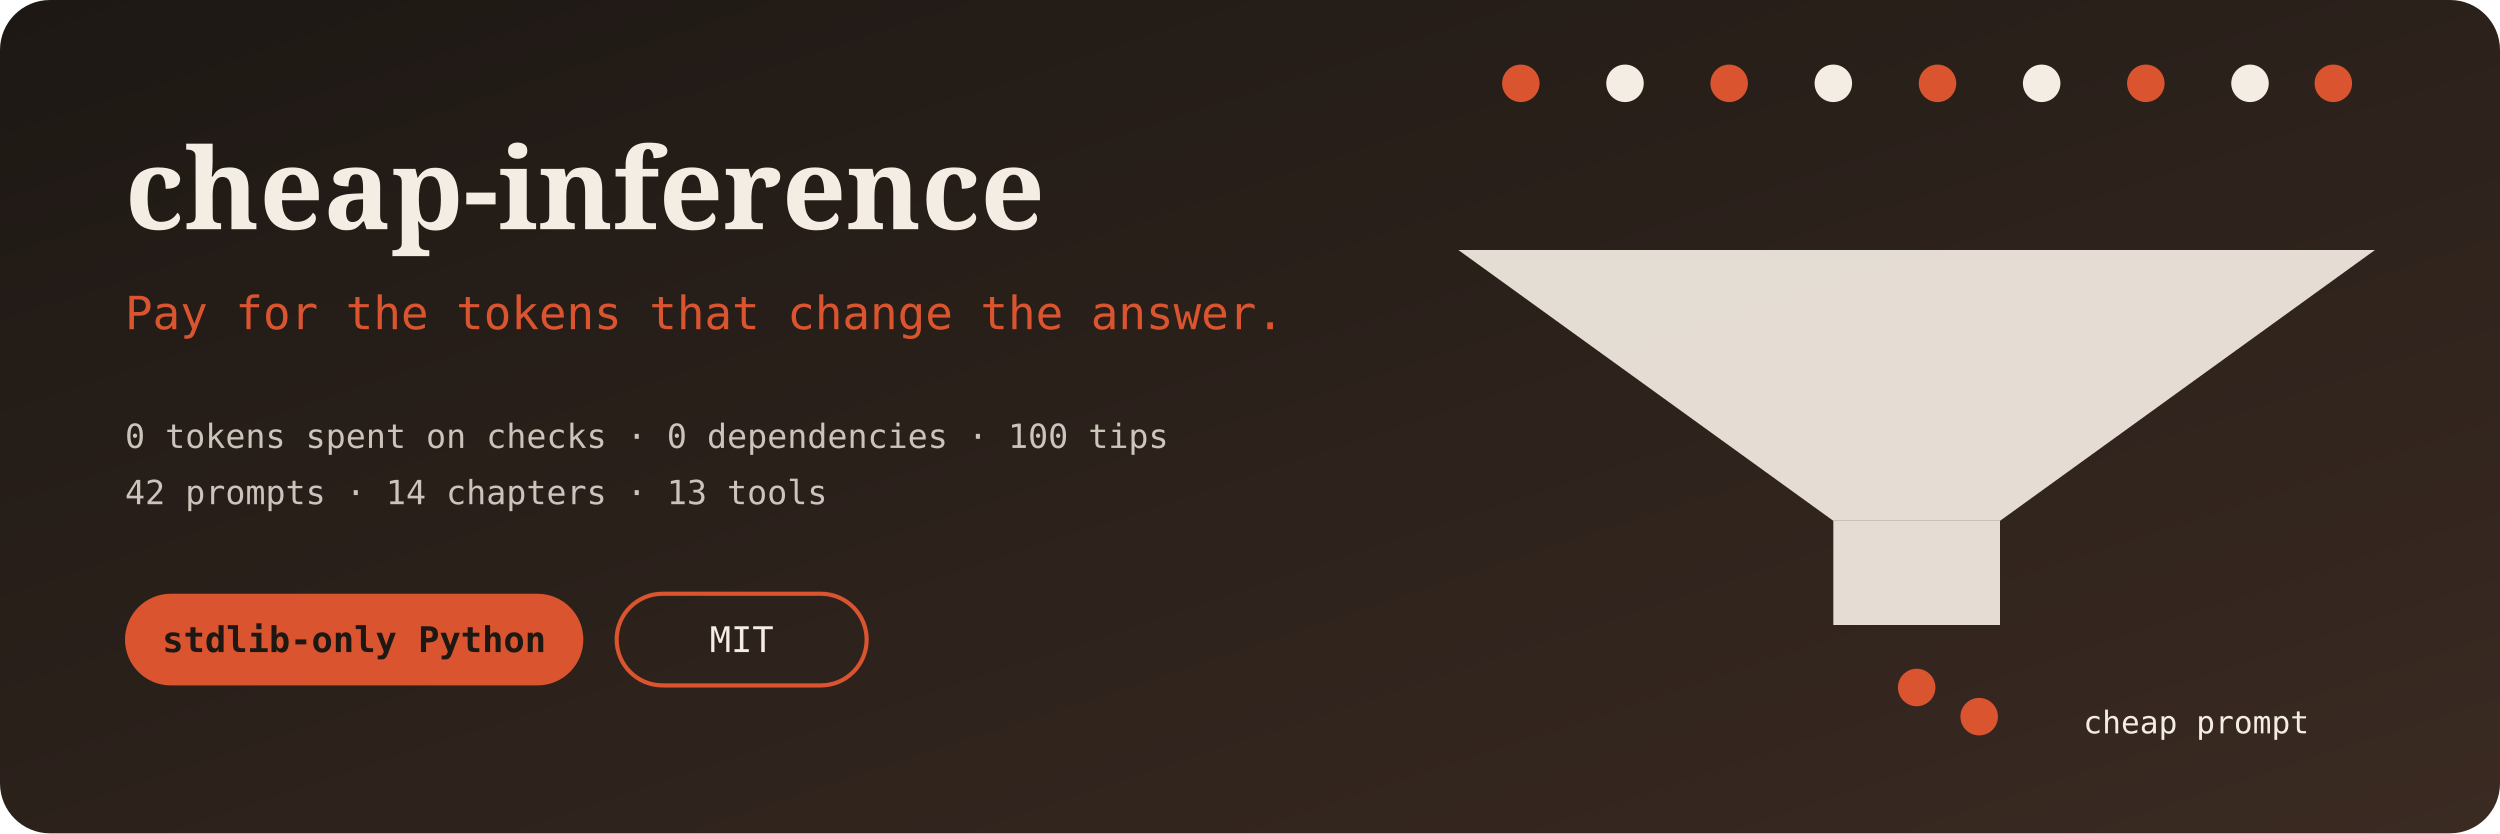
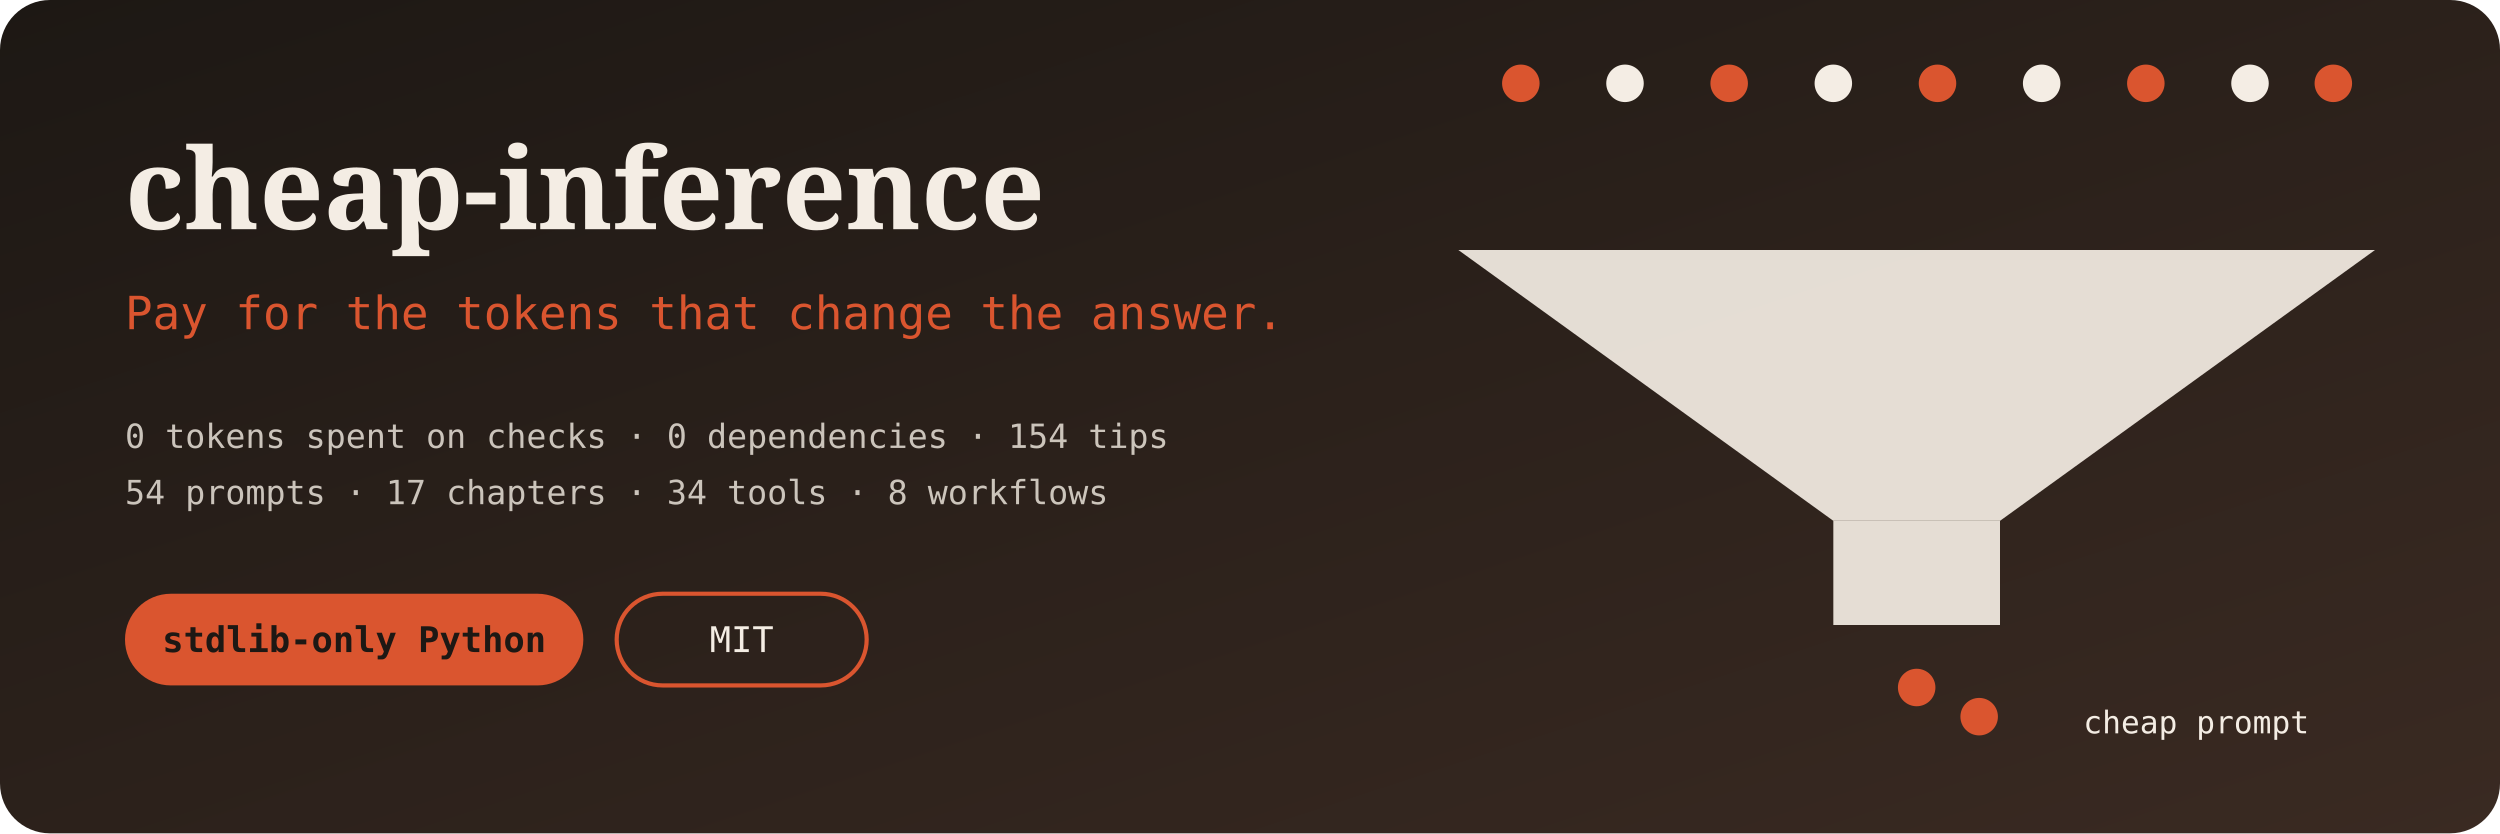
<svg xmlns="http://www.w3.org/2000/svg" viewBox="0 0 1200 400" role="img" aria-labelledby="t d">
  <style>
.tk{fill:#DA552F;animation:fall 3.6s linear infinite}
.tk.b{fill:#F4EDE4}
@keyframes fall{0%{transform:translateY(-30px);opacity:0}10%{opacity:1}55%{transform:translateY(150px);opacity:1}70%{opacity:.0}100%{opacity:0;transform:translateY(150px)}}
.out{fill:#DA552F;animation:pop 3.6s ease-in-out infinite}
@keyframes pop{0%,55%{opacity:0;transform:translateY(-10px)}70%{opacity:1;transform:translateY(0)}100%{opacity:1;transform:translateY(10px)}}
.cnt{animation:blink 1.8s steps(1) infinite}
@keyframes blink{50%{opacity:.55}}
.glow{animation:glow 3s ease-in-out infinite}
@keyframes glow{50%{opacity:.35}}
</style>
  <defs>
    <linearGradient id="g" x1="0" y1="0" x2="1" y2="1">
      <stop offset="0" stop-color="#1D1814" />
      <stop offset="1" stop-color="#3a2a22" />
    </linearGradient>
  </defs>
  <rect width="1200" height="400" rx="24" fill="url(#g)" />
  <g font-family="ui-monospace,Menlo,Consolas,monospace" fill="#F4EDE4">
    <text x="60" y="110" font-size="54" font-weight="700" font-family="Georgia,serif">cheap-inference</text>
    <text x="60" y="158" font-size="22" fill="#DA552F" class="glow">Pay for the tokens that change the answer.</text>
-     <text x="60" y="215" font-size="16" opacity=".8">0 tokens spent on checks · 0 dependencies · 100 tips</text>
-     <text x="60" y="242" font-size="16" opacity=".8">42 prompts · 14 chapters · 13 tools</text>
+     <text x="60" y="215" font-size="16" opacity=".8">0 tokens spent on checks · 0 dependencies · 154 tips</text>
+     <text x="60" y="242" font-size="16" opacity=".8">54 prompts · 17 chapters · 34 tools · 8 workflows</text>
    <rect x="60" y="285" width="220" height="44" rx="22" fill="#DA552F" />
    <text x="170" y="313" font-size="17" text-anchor="middle" fill="#1D1814" font-weight="700">stdlib-only Python</text>
    <rect x="296" y="285" width="120" height="44" rx="22" fill="none" stroke="#DA552F" stroke-width="2" />
    <text x="356" y="313" font-size="17" text-anchor="middle">MIT</text>
  </g>
  <path d="M 700 120 L 1140 120 L 960 250 L 880 250 Z" fill="#F4EDE4" opacity=".92" />
  <rect x="880" y="250" width="80" height="50" fill="#F4EDE4" opacity=".92" />
  <g>
    <circle class="tk" cx="730" cy="40" r="9" style="animation-delay:0s" />
    <circle class="tk b" cx="780" cy="40" r="9" style="animation-delay:.4s" />
    <circle class="tk" cx="830" cy="40" r="9" style="animation-delay:.8s" />
    <circle class="tk b" cx="880" cy="40" r="9" style="animation-delay:1.2s" />
    <circle class="tk" cx="930" cy="40" r="9" style="animation-delay:1.6s" />
    <circle class="tk b" cx="980" cy="40" r="9" style="animation-delay:2s" />
    <circle class="tk" cx="1030" cy="40" r="9" style="animation-delay:2.4s" />
    <circle class="tk b" cx="1080" cy="40" r="9" style="animation-delay:2.8s" />
    <circle class="tk" cx="1120" cy="40" r="9" style="animation-delay:3.2s" />
  </g>
  <g class="out">
    <circle cx="920" cy="330" r="9" />
    <circle cx="950" cy="344" r="9" />
  </g>
  <text x="1000" y="352" font-family="ui-monospace,Menlo,Consolas,monospace" font-size="15" fill="#F4EDE4" class="cnt">cheap prompt</text>
</svg>
